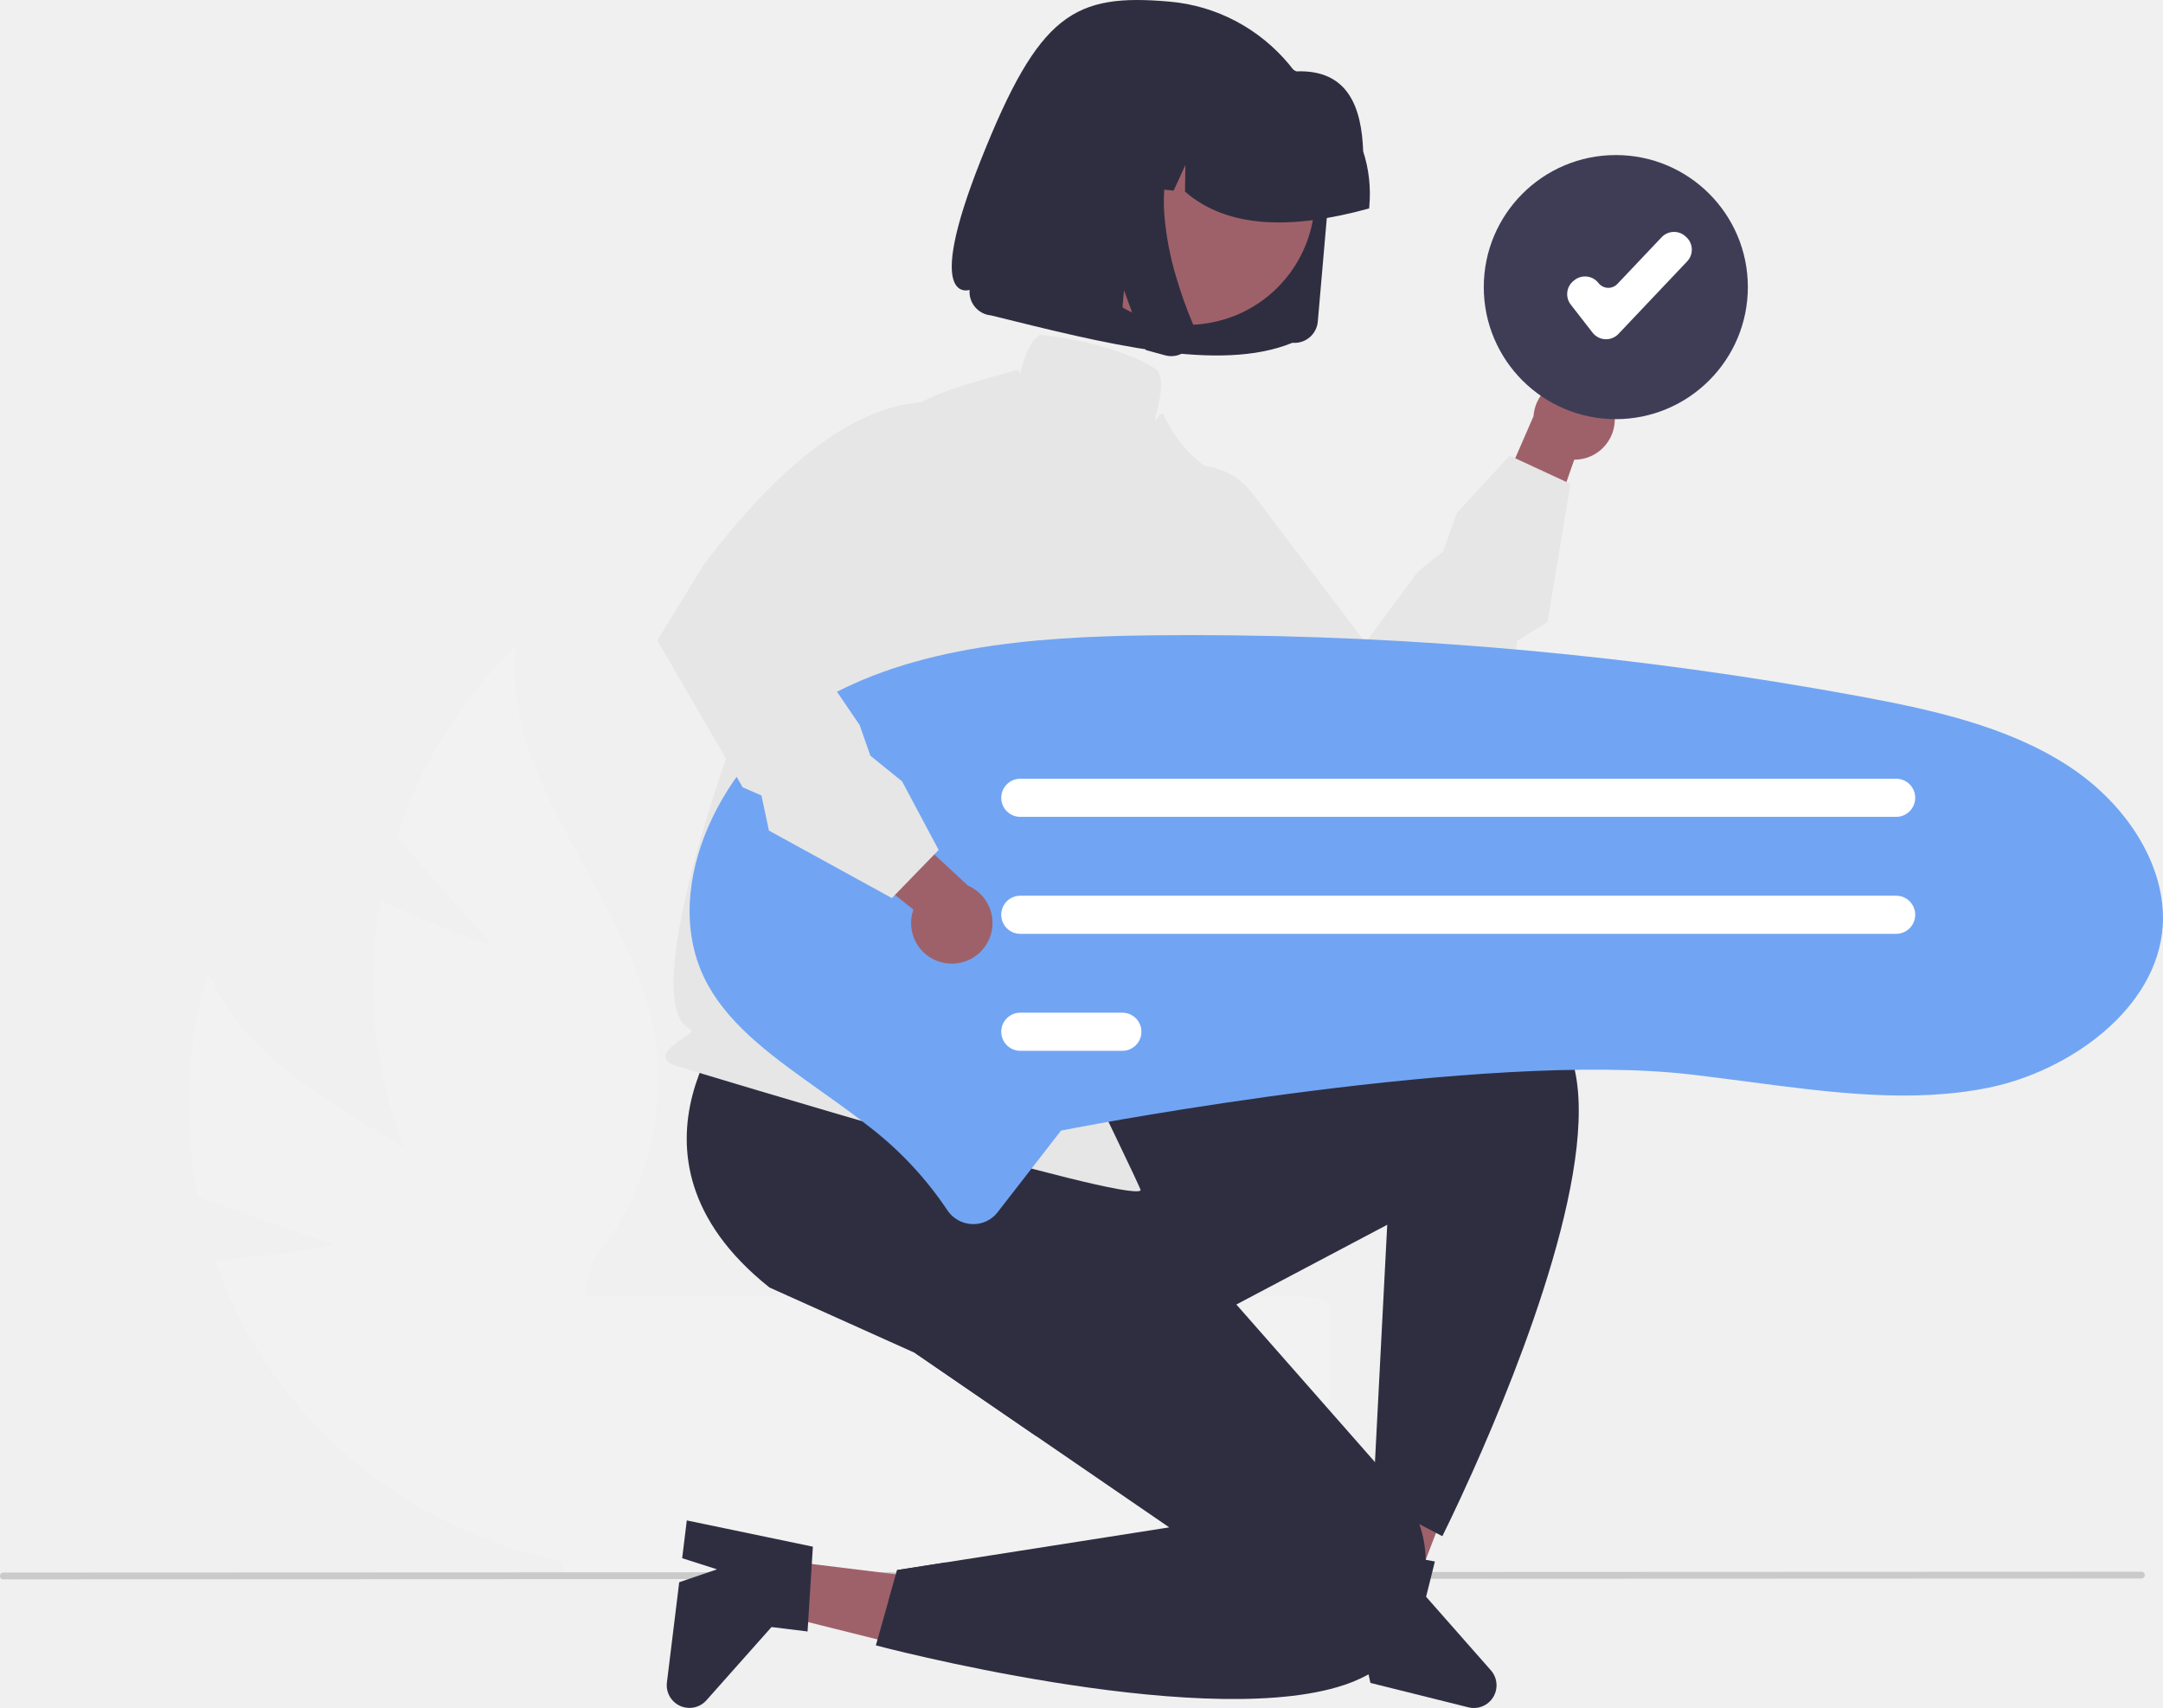
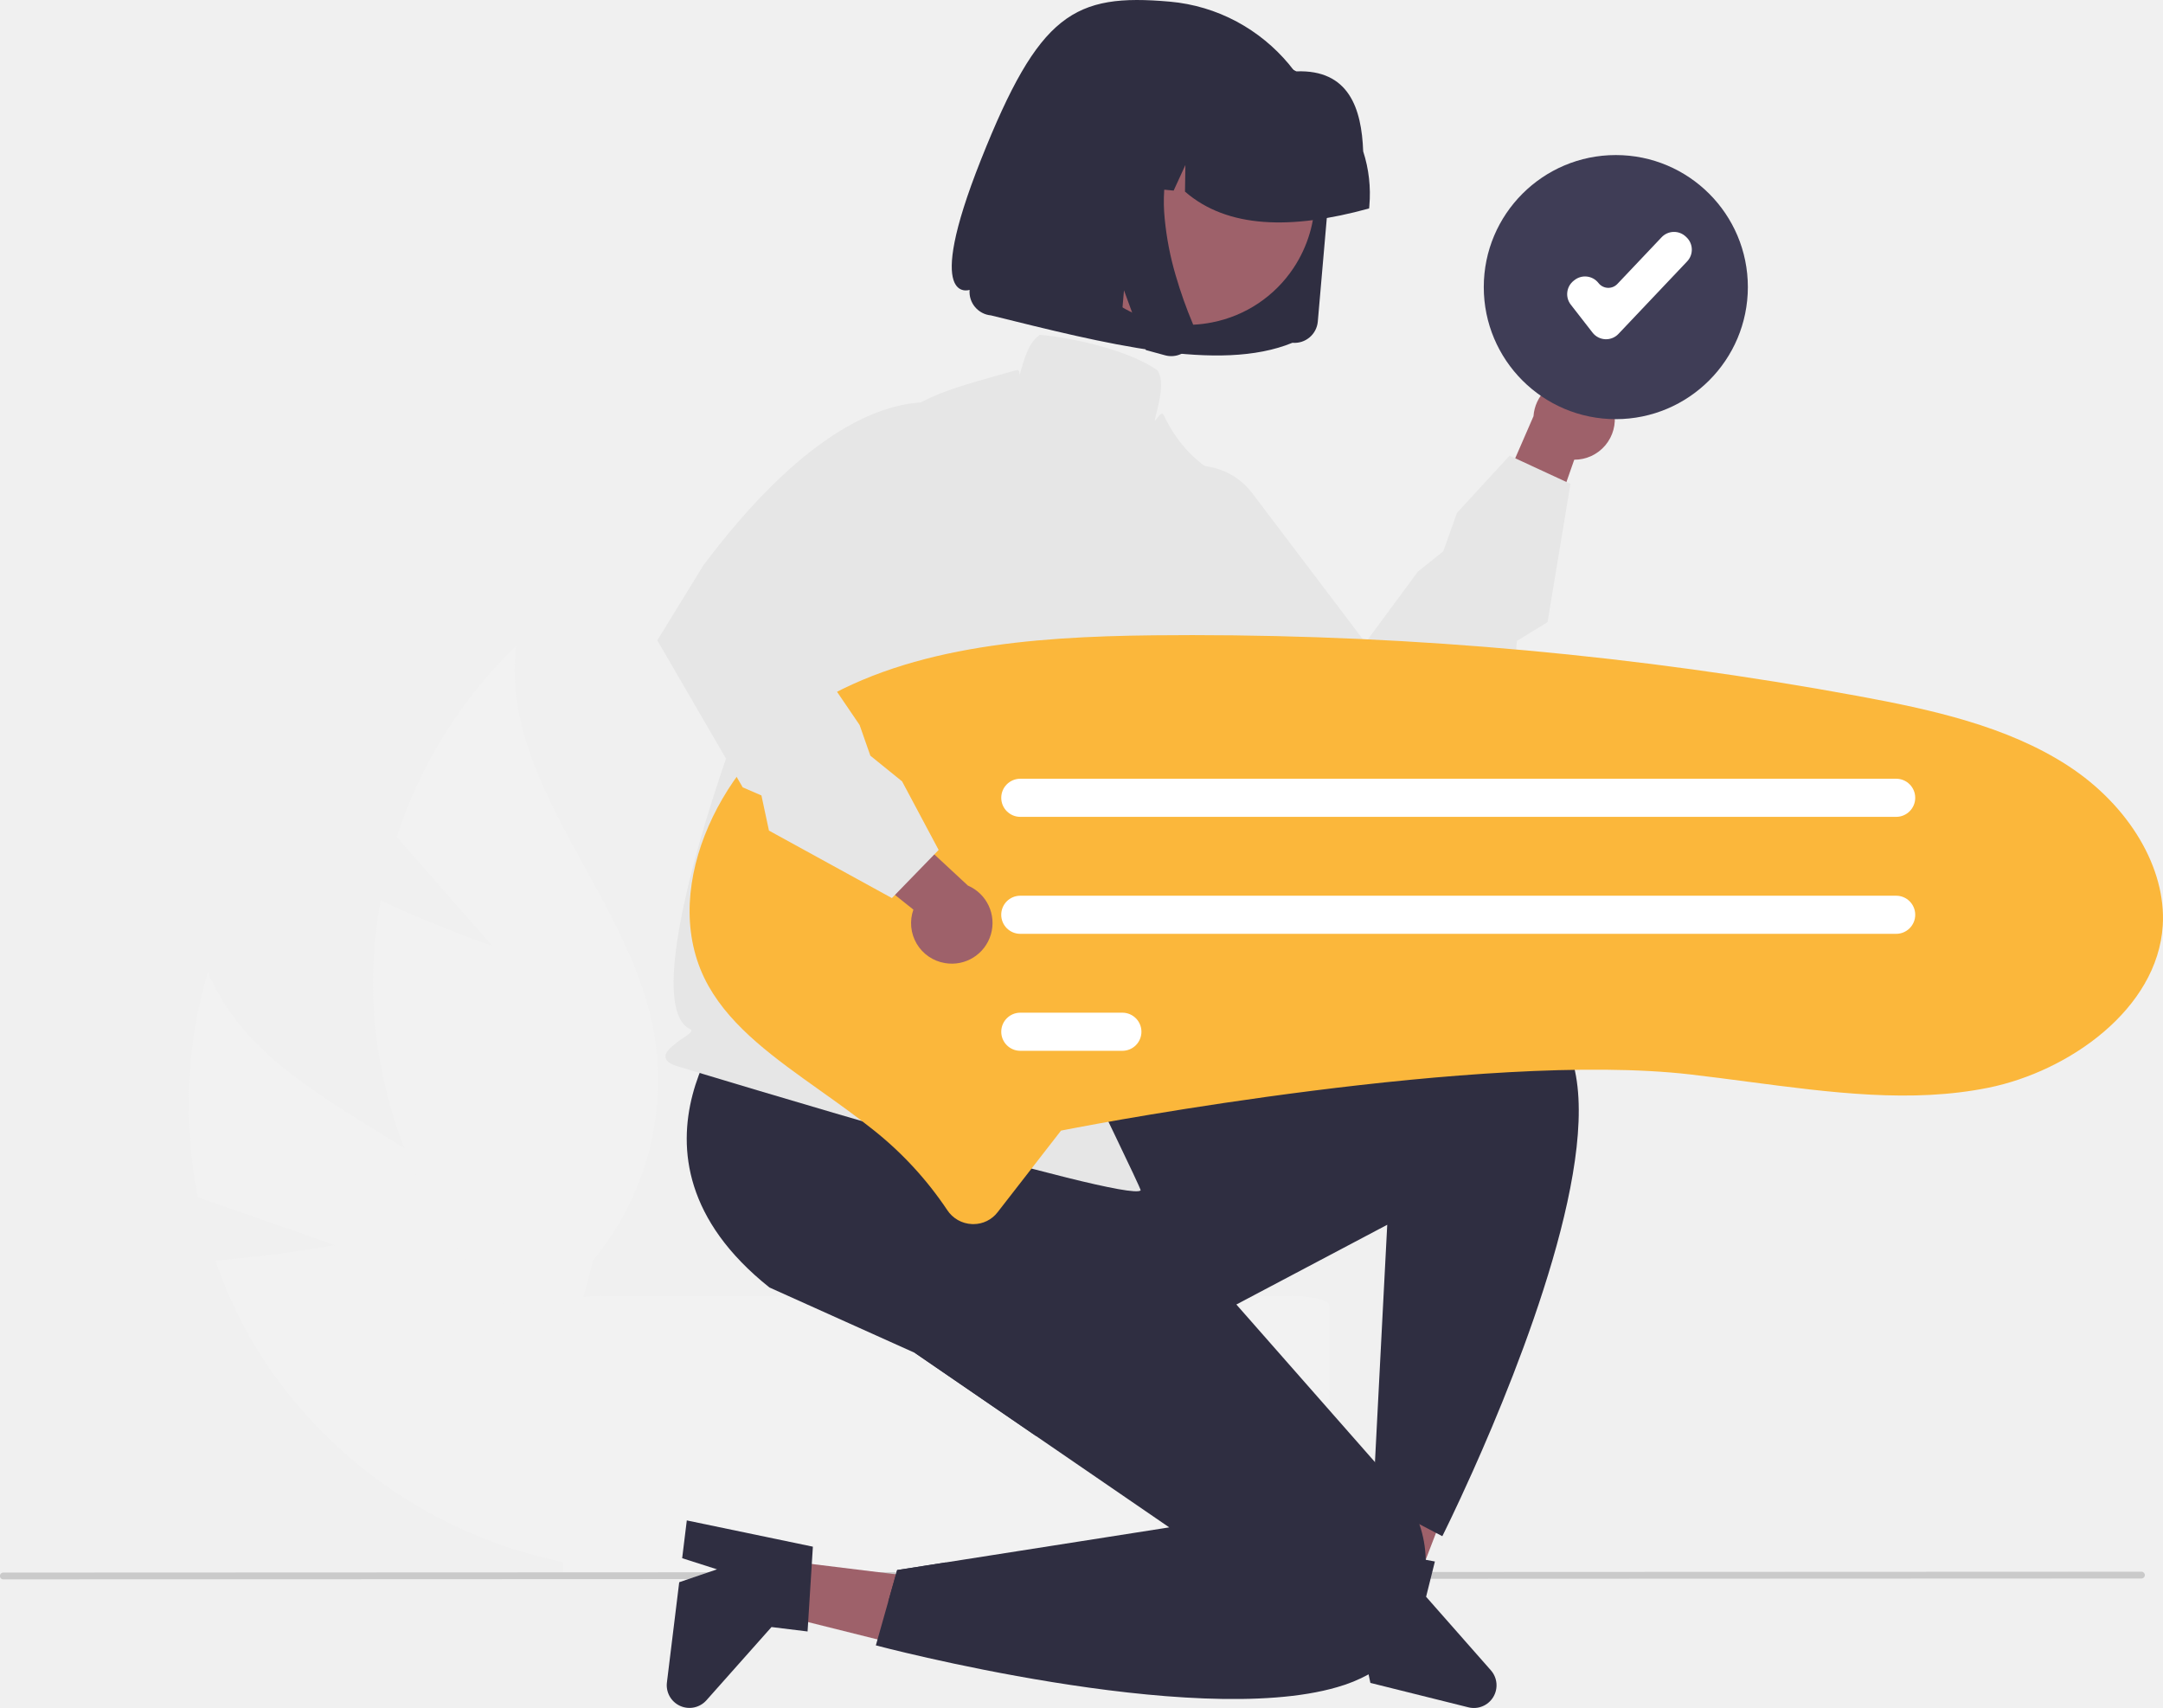
<svg xmlns="http://www.w3.org/2000/svg" data-name="Layer 1" width="757.448" height="598.078" viewBox="0 0 757.448 598.078">
  <path d="M338.61,586.941l-48-16.77a164.052,164.052,0,0,1,3.452-78.858c18.209,43.839,75.004,56.096,106.538,91.579a98.678,98.678,0,0,1,22.866,82.418l9.191,34.87a165.354,165.354,0,0,1-118.311-71.911,159.724,159.724,0,0,1-17.682-35.957C317.384,590.842,338.61,586.941,338.61,586.941Z" transform="translate(-221.2762 -150.9609)" fill="#f2f2f2" />
  <path d="M393.718,482.241l-33.52-38.232a164.053,164.053,0,0,1,41.835-66.936c-5.738,47.123,37.659,85.756,47.633,132.167a98.678,98.678,0,0,1-20.681,82.994L419.814,627.11A165.354,165.354,0,0,1,352.25,506.264a159.724,159.724,0,0,1,2.316-40.003C373.323,475.185,393.718,482.241,393.718,482.241Z" transform="translate(-221.2762 -150.9609)" fill="#f2f2f2" />
  <path d="M673.779,604.792H431.42c-7.121,0-12.912,1.434-12.912,3.205v94.795H686.724V607.997C686.724,606.225,680.934,604.792,673.779,604.792Z" transform="translate(-221.2762 -150.9609)" fill="#f2f2f2" />
  <path d="M971.217,703.693l-748.75.307a1.191,1.191,0,1,1,0-2.381l748.75-.307a1.191,1.191,0,0,1,0,2.381Z" transform="translate(-221.2762 -150.9609)" fill="#cacaca" />
  <polygon points="271.281 546.06 269.016 564.511 339.105 582.027 342.448 554.795 271.281 546.06" fill="#9e616a" />
  <path d="M505.933,692.551l-1.859,29.693-12.629-1.55-22.795,25.649a7.948,7.948,0,0,1-13.83-6.248l4.307-35.094,13.235-4.516-12.202-3.895,1.624-13.232Z" transform="translate(-221.2762 -150.9609)" fill="#2f2e41" />
  <polygon points="476.038 555.143 494.076 559.638 519.999 492.205 493.377 485.57 476.038 555.143" fill="#9e616a" />
  <path d="M743.354,735.842l-22.68-25.75,3.08-12.35-3.21-.6h-.02l-20.04-3.74-5.98-1.12-14.5,42.7,12.94,3.23,5.35-11.64,2.24,10.69.63,2.99,34.31,8.55a7.943,7.943,0,0,0,7.88-12.96Z" transform="translate(-221.2762 -150.9609)" fill="#2f2e41" />
  <path d="M545.964,699.092l6.54-1.03c-7.02,7.31-13.76,12.14-20.16,13.64l3.1-10.96Z" transform="translate(-221.2762 -150.9609)" fill="#2f2e41" />
  <path d="M737.004,666.182c-6.19,13.84-10.65,22.7-10.65,22.7l-2.21-1.16-5.82-3.05-13.86-7.27-2.38-1.25.68-13.22,3.02-58.46,1.28-24.64-52.83,27.92-62.51,33.04q-3.84,6.69-7.63,13.02l-42.47-29.13,43.1-62.89,25.12-11.74-5.42-1.05a39.775,39.775,0,0,1,4.68-5.59l1.9-1.07s119.53-65.84,153.92-32.08a27.353,27.353,0,0,1,6.5,10.71C783.214,554.832,753.764,628.742,737.004,666.182Z" transform="translate(-221.2762 -150.9609)" fill="#2f2e41" />
  <path d="M710.704,728.112a27.8,27.8,0,0,1-10.17,9.15,52.373,52.373,0,0,1-10.96,4.47c-50.68,14.81-161.59-14.62-161.59-14.62l4.36-15.41,3.1-10.96,10.52-1.65,6.54-1.03,78.22-12.27-21.55-14.78-25.08-17.2-42.47-29.13-50.9-22.89c-59-47-9.6-99.7-9.6-99.7l33.02-23.4,10.72-7.6,65.86,33.7,19.12,45.26,5.88,13.91,38.51,43.79,48.53,55.18.38.43a34.823,34.823,0,0,1,3.95,3.5c.45.44.92.93,1.4,1.46a46.907,46.907,0,0,1,9.83,16.35,40.85,40.85,0,0,1,2.22,12.42.045.045,0,0,1,0,.05C720.764,705.952,718.234,716.342,710.704,728.112Z" transform="translate(-221.2762 -150.9609)" fill="#2f2e41" />
  <path d="M458.549,524.335c-2.626-.793-3.963-1.759-4.207-3.037-.358-1.877,1.752-3.55,4.196-5.489,1.704-1.351,6.2-3.702,4.556-4.425-24.918-10.971,35.662-166.73,53.24-184.429,3.572-3.596,3.146-10.897,7.906-17.392,13.002-17.739,24.41-20.953,47.136-27.354q2.767-.78,5.766-1.633c2.587-.738-.14,6.61,1.208,1.683,1.499-5.475,3.048-11.137,6.769-13.845l.242-.177.299.019c6.886.456,29.37,4.23,40.902,12.372l.159.114.093.171c2.126,3.965.622,9.949-.832,15.734-1.195,4.75,1.678-2.765,2.821-.324,8.74,18.661,23.767,22.886,23.919,22.929l.747.202-.149.758c3.928,20.368-23.015,83.47-28.84,125.962-5.918,43.17,27.817,91.79-21.757,83.617.114.375,18.296,37.703,18,38C616.216,572.306,468.448,527.324,458.549,524.335Zm150.964,53.191Z" transform="translate(-221.2762 -150.9609)" fill="#e6e6e6" />
  <path d="M786.548,295.317a14.173,14.173,0,0,1-14,16.623l-16.645,47.537L740.043,338.657l18.238-41.95a14.25,14.25,0,0,1,28.267-1.39Z" transform="translate(-221.2762 -150.9609)" fill="#9e616a" />
  <path d="M713.297,427.789l-30.17-6.524c-54.418-17.231-73.077-38.496-79.161-53.305-6.491-15.801-.576-27.365-.32-27.849l.155-.208L623.318,320.909a24.408,24.408,0,0,1,36.48,2.756L699.431,375.997l18.353-24.864,8.902-7.123,4.802-13.46,18.416-20.034,21.321,9.866L763.197,368.826l-10.741,6.568-.506,7.132-.177.208Z" transform="translate(-221.2762 -150.9609)" fill="#e6e6e6" />
-   <path d="M562.138,579.6c-.149,0-.298-.003-.448-.009a10.89,10.89,0,0,1-8.757-4.981,123.025,123.025,0,0,0-25.899-28.055c-6.078-4.858-12.43-9.375-18.572-13.744-15.846-11.267-30.768-21.878-39.052-36.54-18.061-31.972,3.208-76.504,33.593-96.475,34.081-22.399,78.908-25.912,122.274-26.373q6.76-.071,13.529-.071h0a1289.894,1289.894,0,0,1,232.952,21.3c25.553,4.714,52.3,10.49,73.794,24.505,21.366,13.933,34.353,35.873,33.086,55.898-1.85,29.233-32.839,51.076-61.057,56.786-26.896,5.439-54.837,1.763-84.417-2.129-6.53-.859-13.282-1.747-19.959-2.519-72.566-8.388-208.886,17.465-214.653,18.57l-5.722,1.095-22.201,28.569A10.654,10.654,0,0,1,562.138,579.6Z" transform="translate(-221.2762 -150.9609)" fill="#71a5f3" />
+   <path d="M562.138,579.6c-.149,0-.298-.003-.448-.009a10.89,10.89,0,0,1-8.757-4.981,123.025,123.025,0,0,0-25.899-28.055c-6.078-4.858-12.43-9.375-18.572-13.744-15.846-11.267-30.768-21.878-39.052-36.54-18.061-31.972,3.208-76.504,33.593-96.475,34.081-22.399,78.908-25.912,122.274-26.373q6.76-.071,13.529-.071h0a1289.894,1289.894,0,0,1,232.952,21.3c25.553,4.714,52.3,10.49,73.794,24.505,21.366,13.933,34.353,35.873,33.086,55.898-1.85,29.233-32.839,51.076-61.057,56.786-26.896,5.439-54.837,1.763-84.417-2.129-6.53-.859-13.282-1.747-19.959-2.519-72.566-8.388-208.886,17.465-214.653,18.57l-5.722,1.095-22.201,28.569A10.654,10.654,0,0,1,562.138,579.6Z" transform="translate(-221.2762 -150.9609)" fill="#fbb73b" />
  <path d="M885.283,436.993h-306.712a6.673,6.673,0,0,1,0-13.347h306.712a6.673,6.673,0,0,1,0,13.347Z" transform="translate(-221.2762 -150.9609)" fill="#fff" />
  <path d="M885.283,477.955h-306.712a6.673,6.673,0,1,1-.014-13.347H885.283a6.673,6.673,0,0,1,0,13.347Z" transform="translate(-221.2762 -150.9609)" fill="#fff" />
  <path d="M614.313,518.916H578.571a6.673,6.673,0,0,1,0-13.347h35.743a6.673,6.673,0,0,1,0,13.347Z" transform="translate(-221.2762 -150.9609)" fill="#fff" />
  <circle cx="565.834" cy="100.534" r="45.682" fill="#fff" />
  <path d="M787.11,297.736a46.24,46.24,0,1,1,46.24-46.24A46.293,46.293,0,0,1,787.11,297.736Z" transform="translate(-221.2762 -150.9609)" fill="#3f3d56" />
  <path d="M783.69,269.753c-.097,0-.195-.003-.292-.008a5.974,5.974,0,0,1-4.428-2.301l-7.634-9.815a5.976,5.976,0,0,1,1.048-8.388l.275-.214a5.976,5.976,0,0,1,8.39,1.048,4.359,4.359,0,0,0,6.602.321l15.501-16.364a5.985,5.985,0,0,1,8.451-.23l.254.242a5.976,5.976,0,0,1,.228,8.45l-24.055,25.391A5.97,5.97,0,0,1,783.69,269.753Z" transform="translate(-221.2762 -150.9609)" fill="#fff" />
  <path d="M552.176,488.196a14.173,14.173,0,0,1-11.046-18.716l-39.337-31.454,24.899-8.067,33.538,31.106a14.25,14.25,0,0,1-8.054,27.131Z" transform="translate(-221.2762 -150.9609)" fill="#9e616a" />
  <path d="M451.455,375.193l16.151-26.305c34.288-45.636,60.534-56.196,76.522-57.029,17.059-.89,26.011,8.523,26.382,8.925l.145.215,11.455,24.708a24.408,24.408,0,0,1-14.687,33.506l-62.507,20.057,17.379,25.554,3.771,10.759,11.109,8.99,12.801,24.013-16.373,16.849L490.555,441.809l-2.638-12.311-6.561-2.841-.138-.236Z" transform="translate(-221.2762 -150.9609)" fill="#e6e6e6" />
-   <path id="b7175576-f1ba-43ba-8f76-518314c256be-102" data-name="Path 9" d="M673.859,270.987l.041.004a8.177,8.177,0,0,0,8.85-7.443l3.955-45.459a60.98,60.98,0,0,0-2.73-24.126,61.964,61.964,0,0,0-29.598-35.425,61.016,61.016,0,0,0-23.438-6.998c-33.567-2.973-45.779,4.094-66.162,55.394s-3.961,45.528-3.961,45.528a8.19,8.19,0,0,0,.368,3.246,8.324,8.324,0,0,0,3.988,4.759,8.217,8.217,0,0,0,3.134.935c39.725,9.818,79.812,20.163,105.56,9.587Z" transform="translate(-221.2762 -150.9609)" fill="#2f2e41" />
-   <path id="a02f472c-6a06-41c7-9b05-293ddf5937fe-103" data-name="Ellipse 1" d="M599.537,194.796a44.98,44.98,0,0,0,46.2,69.056,44.456,44.456,0,0,0,28.497-19.025,44.98,44.98,0,0,0-46.166-69.036A44.456,44.456,0,0,0,599.536,194.798Z" transform="translate(-221.2762 -150.9609)" fill="#9e616a" />
-   <path id="adbc6b4a-ced6-4270-bb29-8c8f4fd87f84-104" data-name="Path 10" d="M700.801,223.043a48.239,48.239,0,0,0-2.159-19.081c-.552-15.076-5.018-28.706-23.406-28.01a48.261,48.261,0,0,0-18.413-5.517l-9.095-.837q-.153-.014-.307-.027a48.157,48.157,0,0,0-52.123,43.834l-.079.911,19.241,1.752,8.158-17.765-.286,18.485,9.938.909,4.114-8.963-.142,9.32c14.832,12.889,37.196,13.421,64.471,5.9Z" transform="translate(-221.2762 -150.9609)" fill="#2f2e41" />
-   <path id="e837c95d-b162-450d-9836-a61223397ab5-105" data-name="Path 13" d="M639.58,266.561a8.046,8.046,0,0,1-.721,4.371,8.229,8.229,0,0,1-1.25,1.925,8.323,8.323,0,0,1-1.456,1.315,8.163,8.163,0,0,1-5.451,1.461q-.181-.017-.361-.042t-.359-.057q-.181-.031-.36-.072t-.358-.089l-6.724-1.836-7.66-20.921-1.602,18.413-30.573-8.294,6.798-78.139,52.048,4.78-1.417,1.383a35.949,35.949,0,0,0-9.642,16.917,58.599,58.599,0,0,0-1.353,19.89,105.673,105.673,0,0,0,3.857,19.876,155.743,155.743,0,0,0,5.992,16.901A8.217,8.217,0,0,1,639.58,266.561Z" transform="translate(-221.2762 -150.9609)" fill="#2f2e41" />
+   <path id="b7175576-f1ba-43ba-8f76-518314c256be-106" data-name="Path 9" d="M673.859,270.987l.041.004a8.177,8.177,0,0,0,8.85-7.443l3.955-45.459a60.98,60.98,0,0,0-2.73-24.126,61.964,61.964,0,0,0-29.598-35.425,61.016,61.016,0,0,0-23.438-6.998c-33.567-2.973-45.779,4.094-66.162,55.394s-3.961,45.528-3.961,45.528a8.19,8.19,0,0,0,.368,3.246,8.324,8.324,0,0,0,3.988,4.759,8.217,8.217,0,0,0,3.134.935c39.725,9.818,79.812,20.163,105.56,9.587Z" transform="translate(-221.2762 -150.9609)" fill="#2f2e41" />
+   <path id="a02f472c-6a06-41c7-9b05-293ddf5937fe-107" data-name="Ellipse 1" d="M599.537,194.796a44.98,44.98,0,0,0,46.2,69.056,44.456,44.456,0,0,0,28.497-19.025,44.98,44.98,0,0,0-46.166-69.036A44.456,44.456,0,0,0,599.536,194.798Z" transform="translate(-221.2762 -150.9609)" fill="#9e616a" />
+   <path id="adbc6b4a-ced6-4270-bb29-8c8f4fd87f84-108" data-name="Path 10" d="M700.801,223.043a48.239,48.239,0,0,0-2.159-19.081c-.552-15.076-5.018-28.706-23.406-28.01a48.261,48.261,0,0,0-18.413-5.517l-9.095-.837q-.153-.014-.307-.027a48.157,48.157,0,0,0-52.123,43.834l-.079.911,19.241,1.752,8.158-17.765-.286,18.485,9.938.909,4.114-8.963-.142,9.32c14.832,12.889,37.196,13.421,64.471,5.9Z" transform="translate(-221.2762 -150.9609)" fill="#2f2e41" />
+   <path id="e837c95d-b162-450d-9836-a61223397ab5-109" data-name="Path 13" d="M639.58,266.561a8.046,8.046,0,0,1-.721,4.371,8.229,8.229,0,0,1-1.25,1.925,8.323,8.323,0,0,1-1.456,1.315,8.163,8.163,0,0,1-5.451,1.461q-.181-.017-.361-.042t-.359-.057q-.181-.031-.36-.072t-.358-.089l-6.724-1.836-7.66-20.921-1.602,18.413-30.573-8.294,6.798-78.139,52.048,4.78-1.417,1.383a35.949,35.949,0,0,0-9.642,16.917,58.599,58.599,0,0,0-1.353,19.89,105.673,105.673,0,0,0,3.857,19.876,155.743,155.743,0,0,0,5.992,16.901A8.217,8.217,0,0,1,639.58,266.561Z" transform="translate(-221.2762 -150.9609)" fill="#2f2e41" />
</svg>
